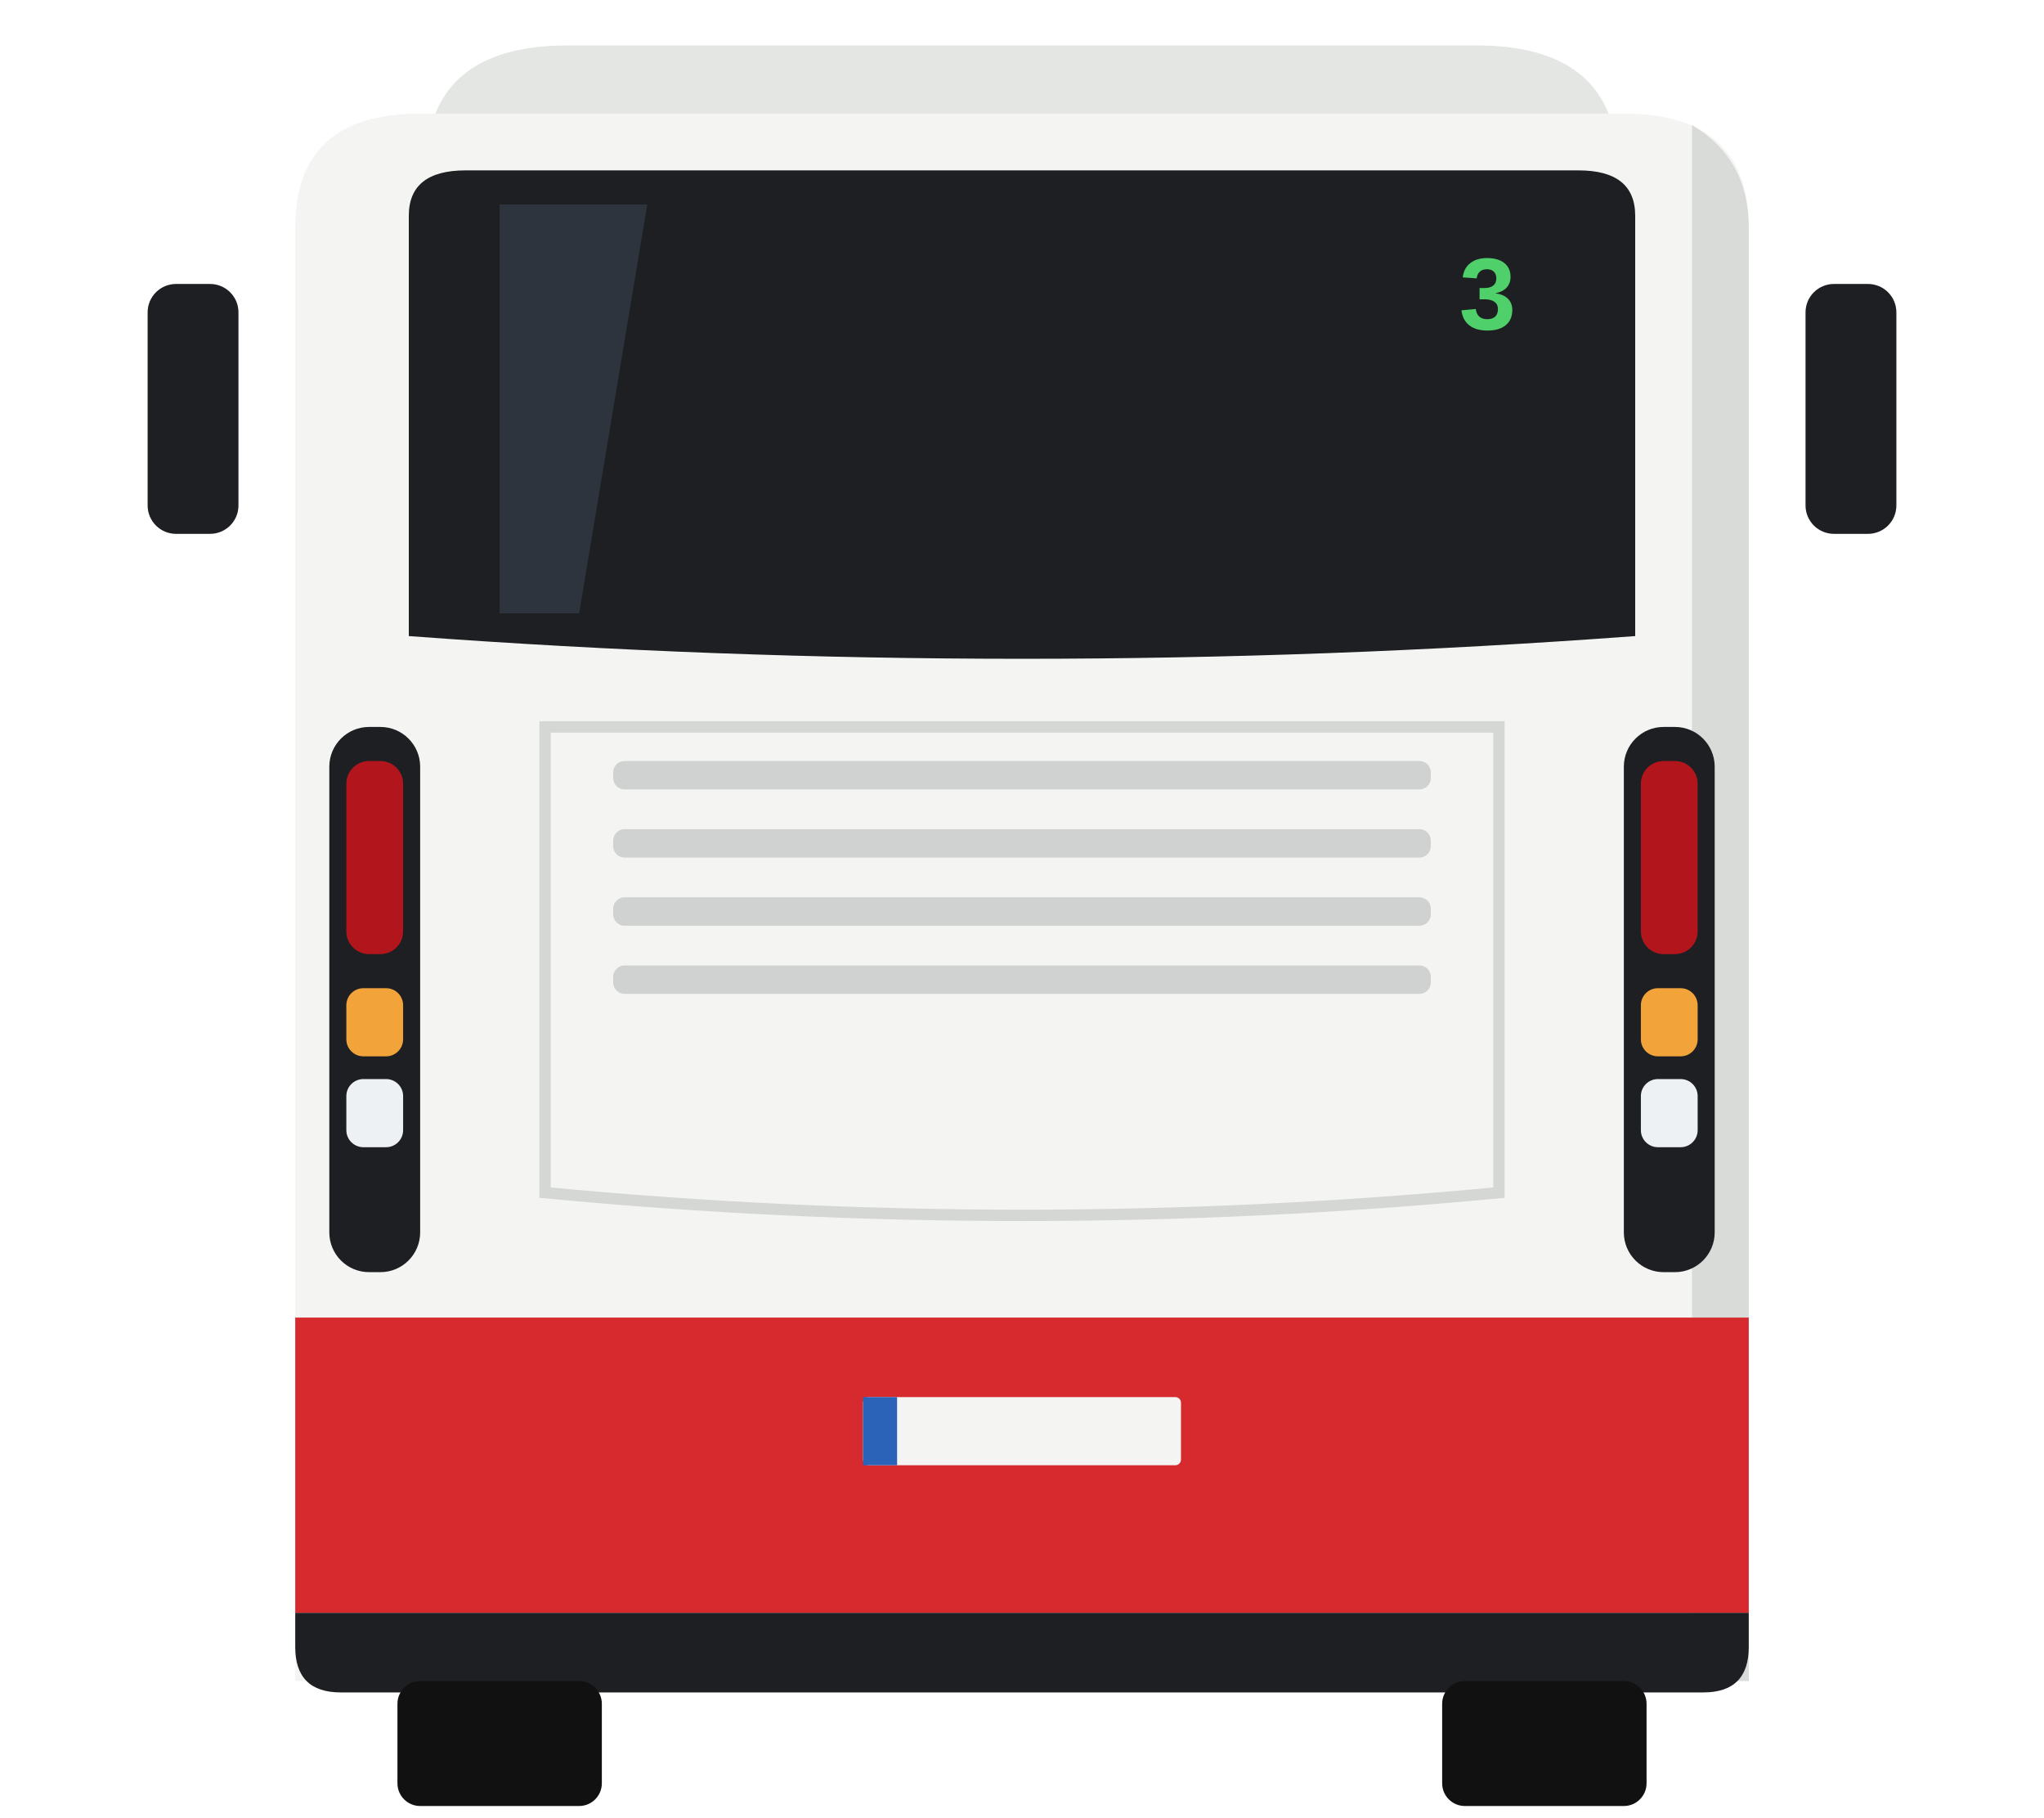
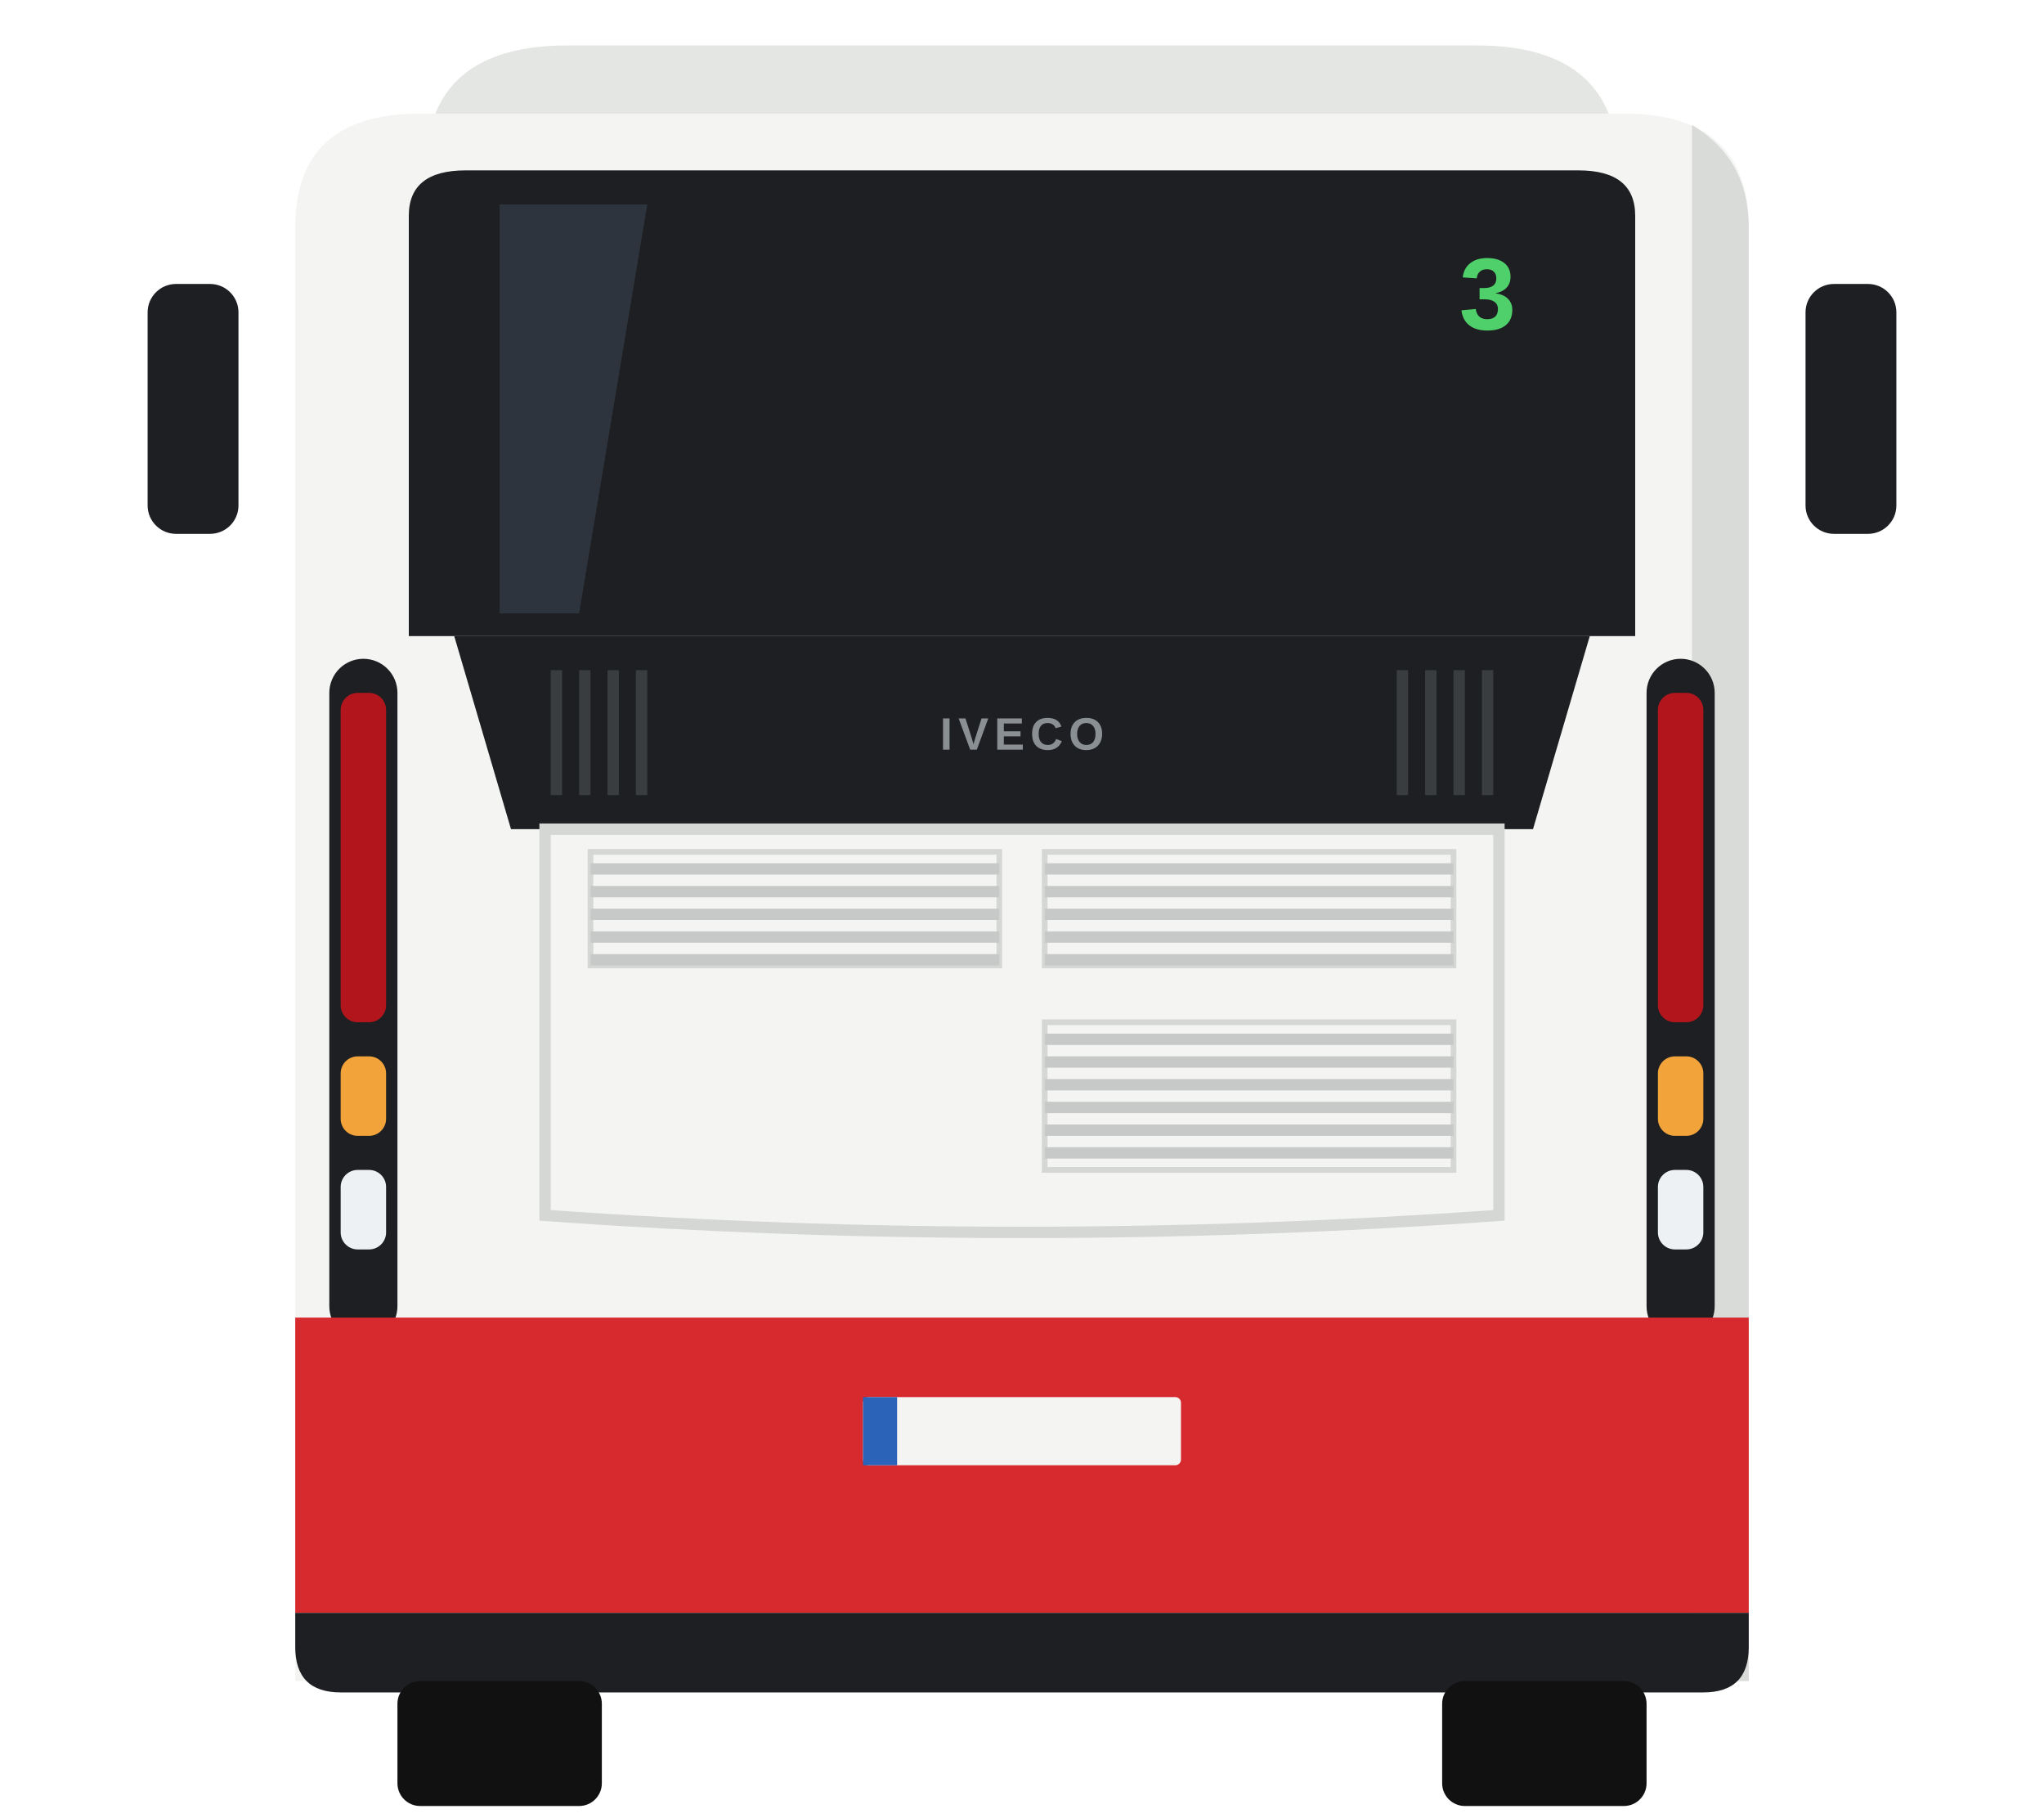
<svg xmlns="http://www.w3.org/2000/svg" viewBox="0 0 360 320">
  <rect x="26" y="50" width="16" height="44" rx="5" fill="#1d1f22" />
  <rect x="318" y="50" width="16" height="44" rx="5" fill="#1d1f22" />
  <path d="M76 22 Q80 8 100 8 H260 Q280 8 284 22 Z" fill="#e4e6e3" />
  <path d="M52 296 V40 Q52 20 74 20 H286 Q308 20 308 40 V296 Z" fill="#f4f5f3" />
  <path d="M298 22 Q308 28 308 40 V296 H298 Z" fill="#d9dbd8" />
-   <path d="M72 112 V38 Q72 30 82 30 H278 Q288 30 288 38 V112 Q180 120 72 112 Z" fill="#1d1f22" />
+   <path d="M72 112 V38 Q72 30 82 30 H278 Q288 30 288 38 V112 Z" fill="#1d1f22" />
  <path d="M88 36 L114 36 L102 108 L88 108 Z" fill="#3a4654" opacity=".55" />
+   <path d="M80 112 H280 L270 146 H90 Z" fill="#1d1f22" />
+   <g stroke="#3a3d40" stroke-width="2">
+     <path d="M98 118 V140 M103 118 V140 M108 118 V140 M113 118 V140 M247 118 V140 M252 118 V140 M257 118 V140 M262 118 V140" />
+   </g>
+   <text x="180" y="132" text-anchor="middle" font-family="Arial, sans-serif" font-size="8" font-weight="bold" letter-spacing="1" fill="#8a8f93">IVECO</text>
  <text x="262" y="58" text-anchor="middle" font-family="Arial, sans-serif" font-size="18" font-weight="bold" fill="#4fd06a">3</text>
-   <g fill="#cfd2d0">
-     <rect x="108" y="134" width="144" height="5" rx="2" />
-     <rect x="108" y="146" width="144" height="5" rx="2" />
-     <rect x="108" y="158" width="144" height="5" rx="2" />
-     <rect x="108" y="170" width="144" height="5" rx="2" />
+   <path d="M96 146 H264 V214 Q180 220 96 214 Z" fill="none" stroke="#d4d7d4" stroke-width="2" />
+   <g fill="none" stroke="#d4d7d4" stroke-width="1">
+     <rect x="104" y="150" width="72" height="20" />
+     <rect x="184" y="150" width="72" height="20" />
+     <rect x="184" y="180" width="72" height="26" />
  </g>
-   <path d="M96 128 H264 V210 Q180 218 96 210 Z" fill="none" stroke="#d4d7d4" stroke-width="2" />
-   <rect x="58" y="128" width="16" height="96" rx="7" fill="#1d1f22" />
-   <rect x="61" y="134" width="10" height="34" rx="4" fill="#b3151c" />
-   <rect x="61" y="174" width="10" height="12" rx="3" fill="#f2a33a" />
-   <rect x="61" y="190" width="10" height="12" rx="3" fill="#eef1f3" />
-   <rect x="286" y="128" width="16" height="96" rx="7" fill="#1d1f22" />
-   <rect x="289" y="134" width="10" height="34" rx="4" fill="#b3151c" />
-   <rect x="289" y="174" width="10" height="12" rx="3" fill="#f2a33a" />
-   <rect x="289" y="190" width="10" height="12" rx="3" fill="#eef1f3" />
+   <g fill="#c6c9c7">
+     <rect x="104" y="152" width="72" height="2" />
+     <rect x="104" y="156" width="72" height="2" />
+     <rect x="104" y="160" width="72" height="2" />
+     <rect x="104" y="164" width="72" height="2" />
+     <rect x="104" y="168" width="72" height="2" />
+     <rect x="184" y="152" width="72" height="2" />
+     <rect x="184" y="156" width="72" height="2" />
+     <rect x="184" y="160" width="72" height="2" />
+     <rect x="184" y="164" width="72" height="2" />
+     <rect x="184" y="168" width="72" height="2" />
+     <rect x="184" y="182" width="72" height="2" />
+     <rect x="184" y="186" width="72" height="2" />
+     <rect x="184" y="190" width="72" height="2" />
+     <rect x="184" y="194" width="72" height="2" />
+     <rect x="184" y="198" width="72" height="2" />
+     <rect x="184" y="202" width="72" height="2" />
+   </g>
+   <rect x="58" y="116" width="12" height="120" rx="6" fill="#1d1f22" />
+   <rect x="60" y="122" width="8" height="58" rx="3" fill="#b3151c" />
+   <rect x="60" y="186" width="8" height="14" rx="3" fill="#f2a33a" />
+   <rect x="60" y="206" width="8" height="14" rx="3" fill="#eef1f3" />
+   <rect x="290" y="116" width="12" height="120" rx="6" fill="#1d1f22" />
+   <rect x="292" y="122" width="8" height="58" rx="3" fill="#b3151c" />
+   <rect x="292" y="186" width="8" height="14" rx="3" fill="#f2a33a" />
+   <rect x="292" y="206" width="8" height="14" rx="3" fill="#eef1f3" />
  <path d="M52 232 H308 V284 H52 Z" fill="#d62a2e" />
  <rect x="152" y="246" width="56" height="12" rx="1" fill="#f4f4f2" />
  <rect x="152" y="246" width="6" height="12" fill="#2a63b8" />
  <path d="M52 284 H308 V290 Q308 298 300 298 H60 Q52 298 52 290 Z" fill="#1d1f22" />
  <rect x="70" y="296" width="36" height="22" rx="4" fill="#111" />
  <rect x="254" y="296" width="36" height="22" rx="4" fill="#111" />
</svg>
